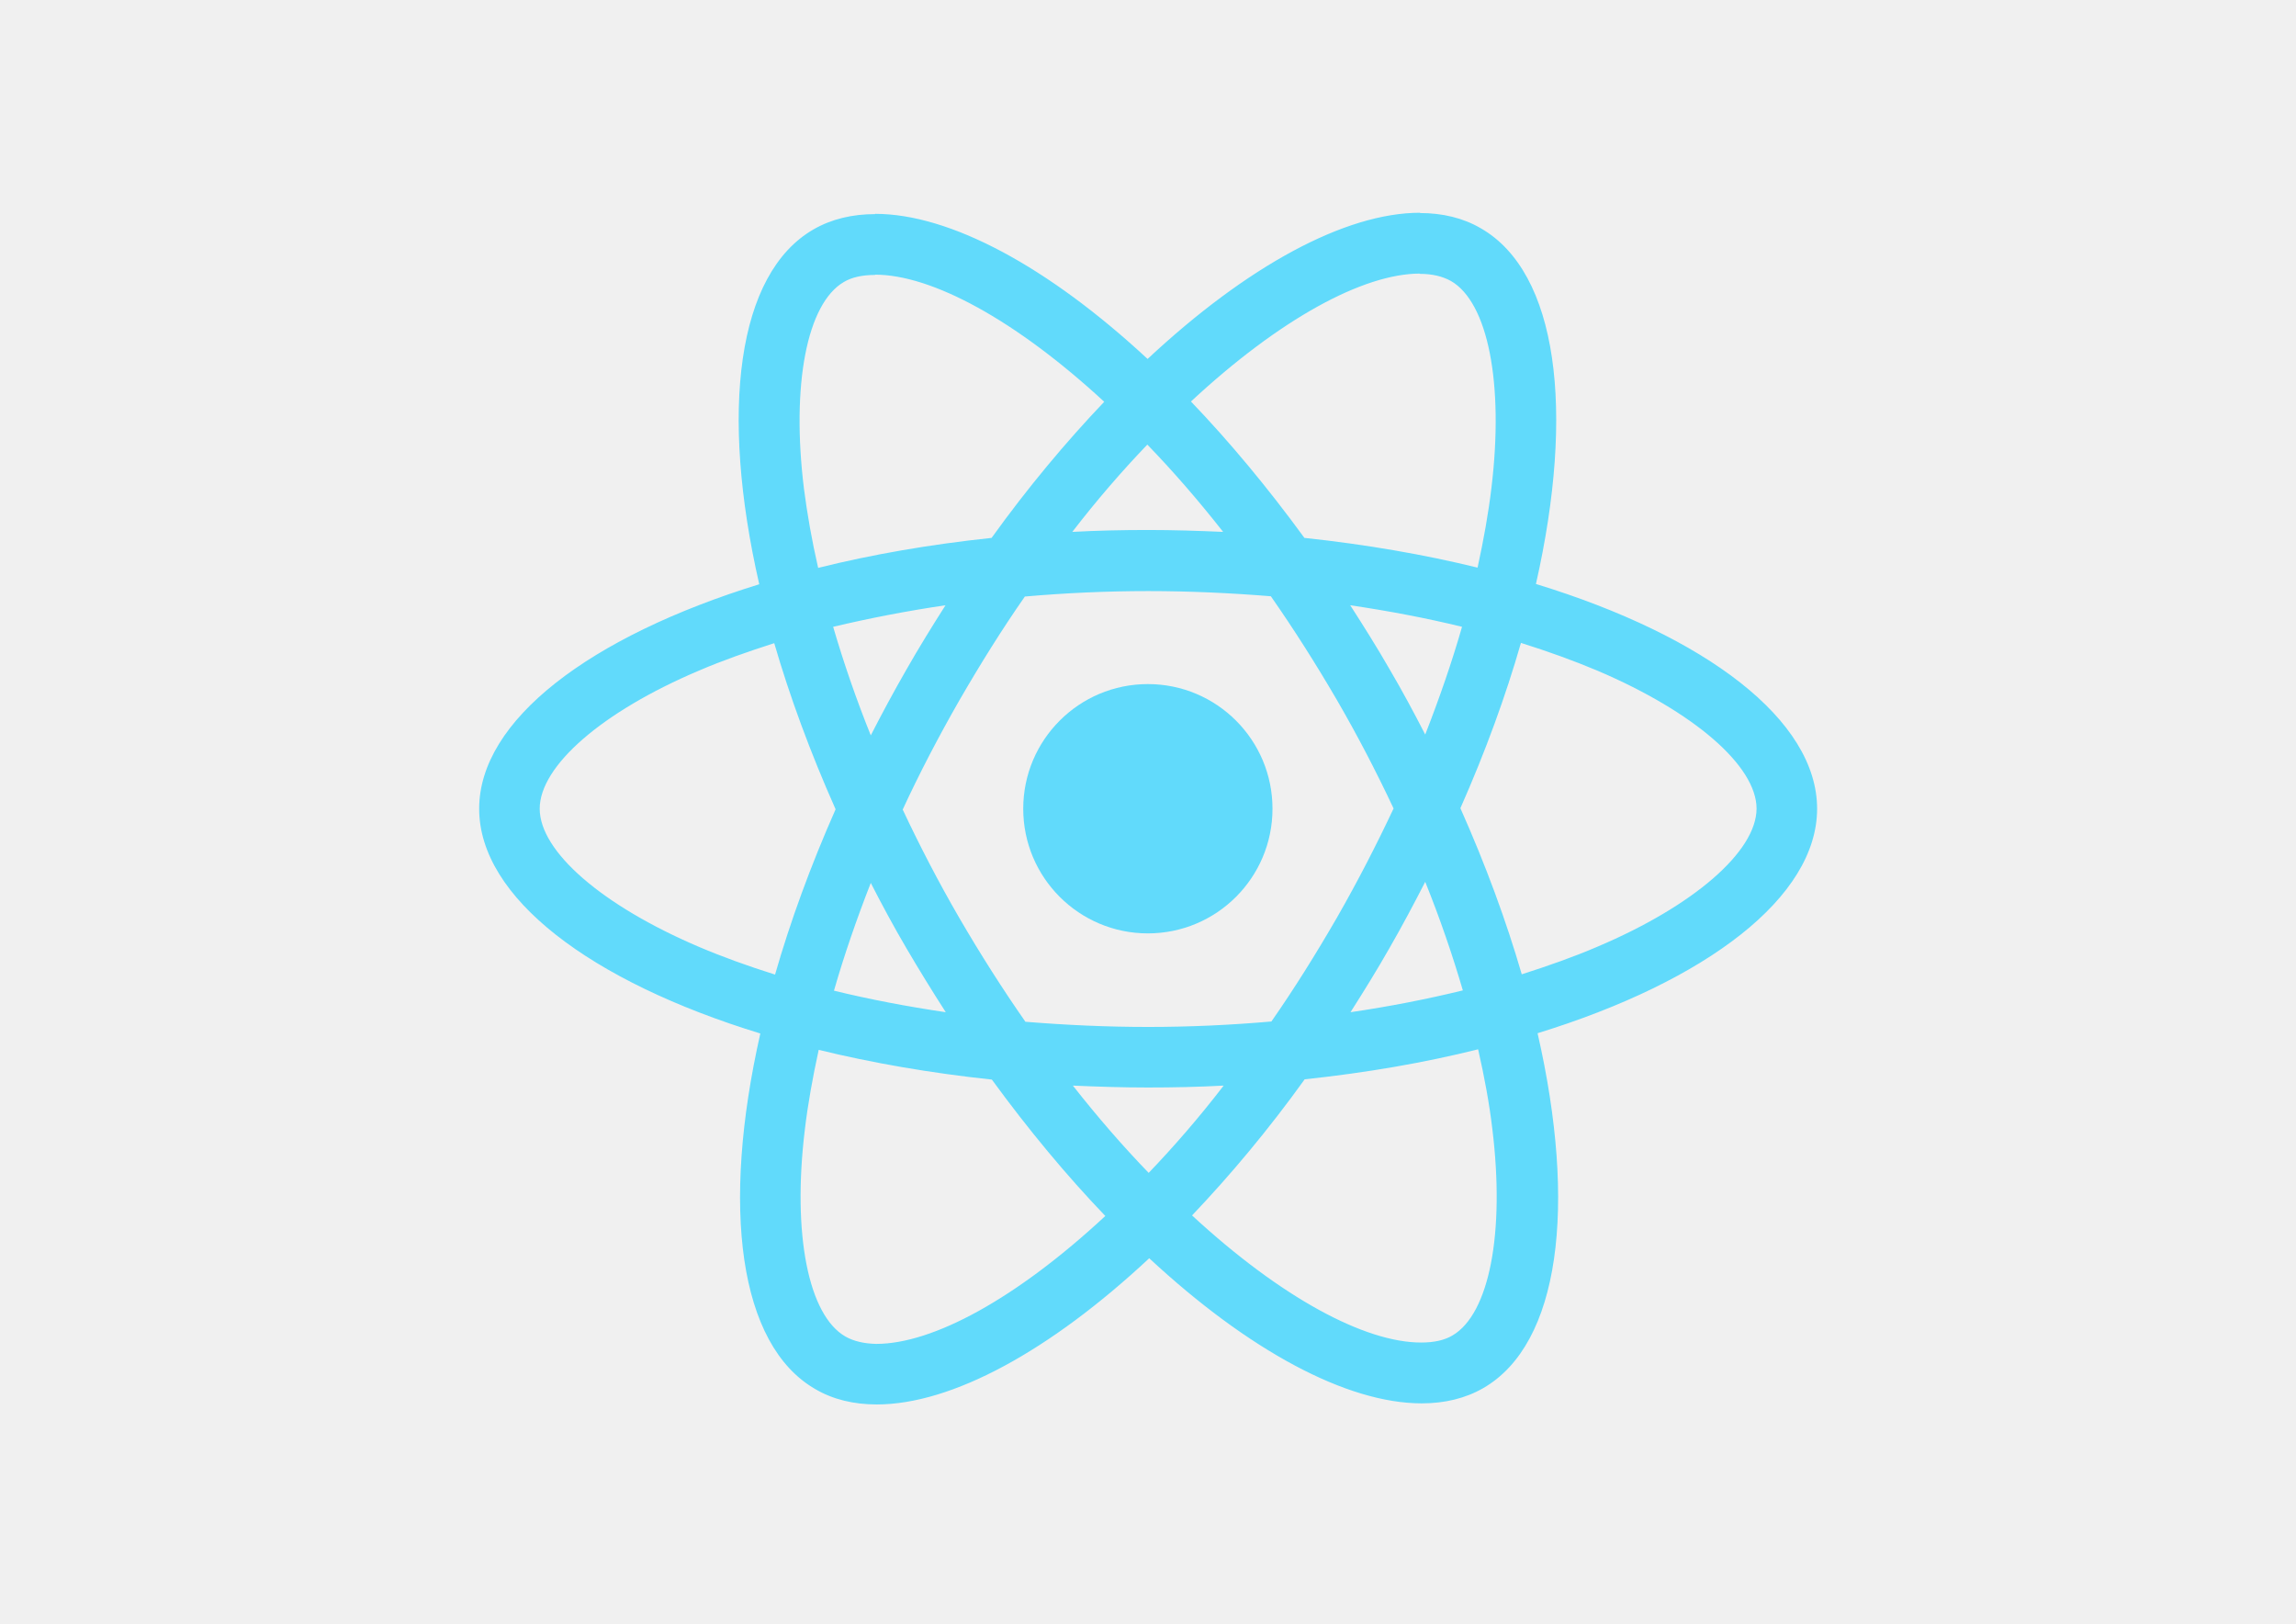
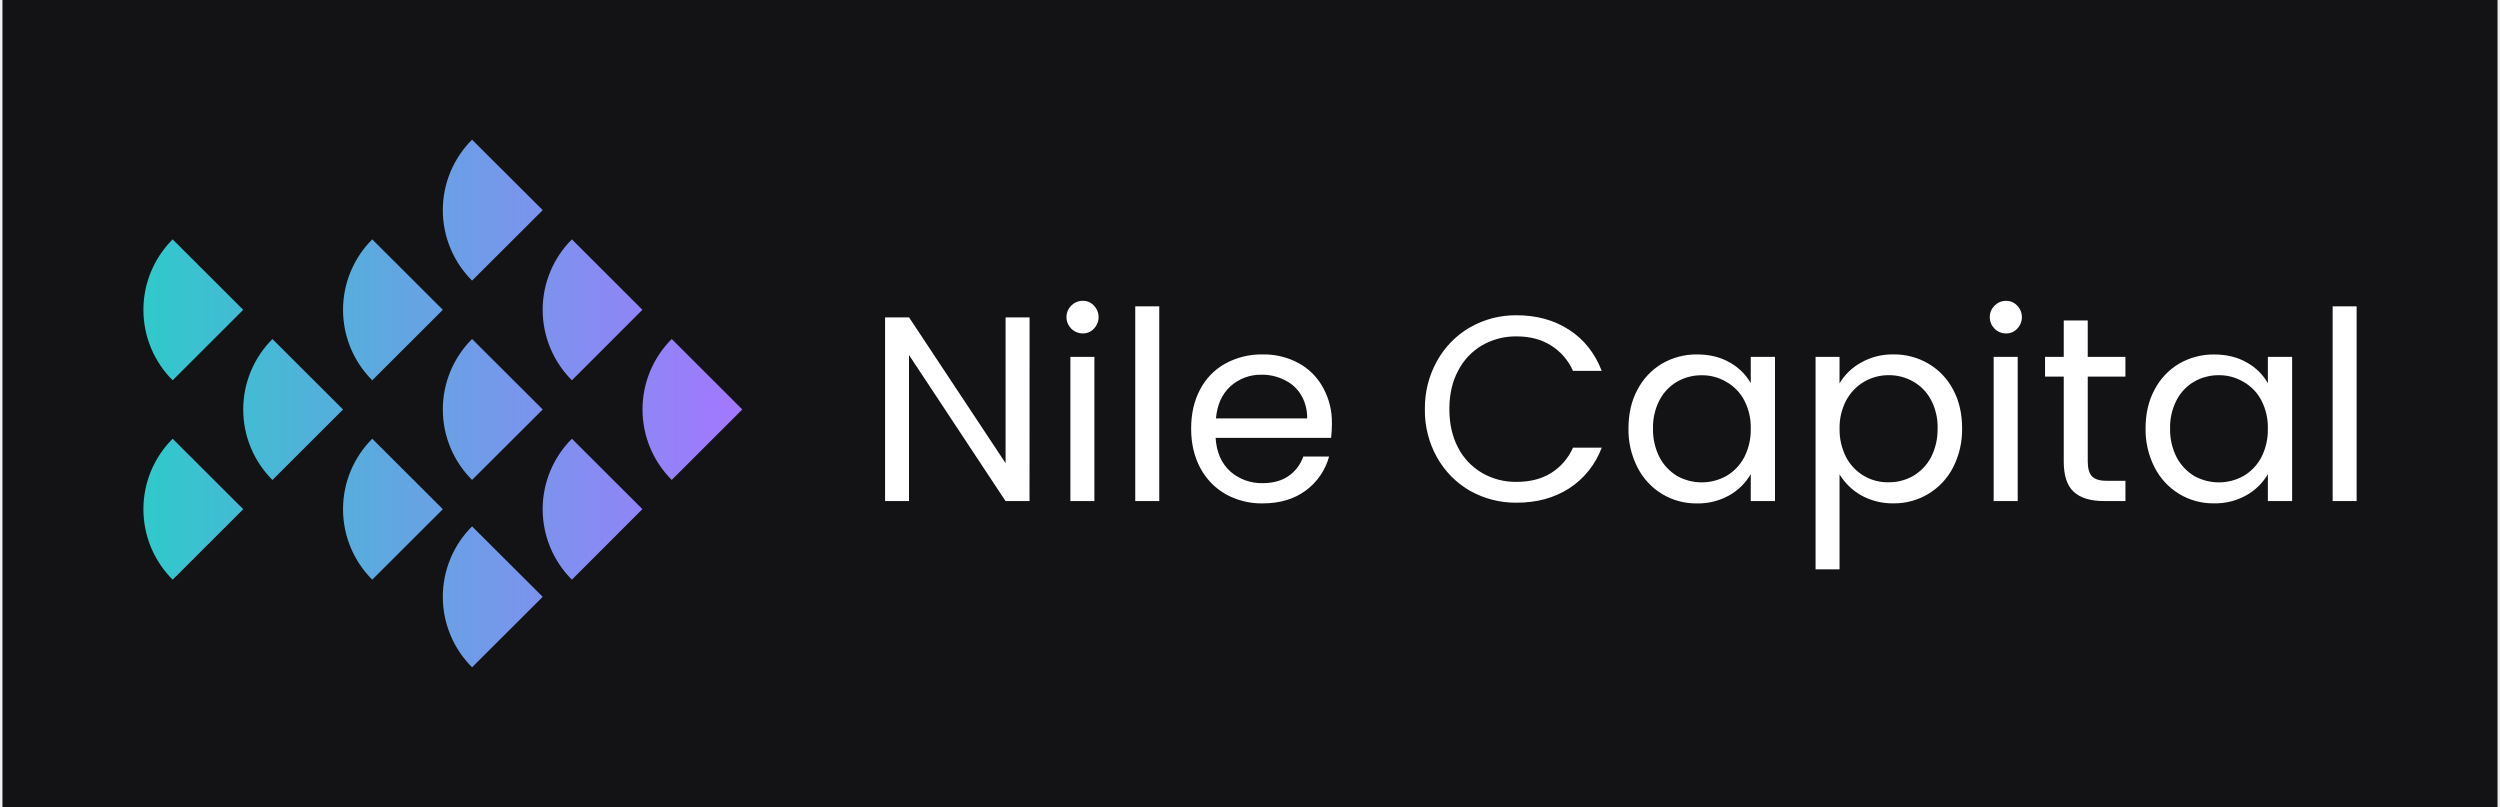
- <svg xmlns="http://www.w3.org/2000/svg" viewBox="0 0 841.9 595.3">
-   <g fill="#61DAFB">
-     <path d="M666.3 296.5c0-32.5-40.7-63.3-103.1-82.4 14.4-63.6 8-114.2-20.2-130.4-6.5-3.8-14.1-5.6-22.4-5.6v22.3c4.6 0 8.3.9 11.4 2.6 13.6 7.8 19.5 37.5 14.9 75.7-1.1 9.4-2.9 19.3-5.1 29.4-19.6-4.8-41-8.5-63.5-10.9-13.5-18.5-27.5-35.3-41.6-50 32.6-30.3 63.2-46.9 84-46.9V78c-27.5 0-63.5 19.6-99.9 53.6-36.4-33.8-72.4-53.2-99.9-53.2v22.3c20.7 0 51.4 16.5 84 46.6-14 14.7-28 31.4-41.3 49.9-22.6 2.4-44 6.1-63.6 11-2.3-10-4-19.7-5.2-29-4.7-38.2 1.1-67.9 14.6-75.8 3-1.8 6.9-2.6 11.5-2.6V78.5c-8.4 0-16 1.8-22.6 5.6-28.1 16.2-34.4 66.7-19.9 130.1-62.2 19.2-102.7 49.9-102.7 82.3 0 32.5 40.7 63.3 103.1 82.4-14.4 63.6-8 114.2 20.2 130.4 6.5 3.8 14.1 5.6 22.5 5.6 27.5 0 63.5-19.6 99.9-53.6 36.4 33.8 72.4 53.2 99.9 53.2 8.4 0 16-1.8 22.6-5.6 28.1-16.2 34.4-66.7 19.9-130.1 62-19.1 102.5-49.9 102.5-82.3zm-130.2-66.7c-3.7 12.9-8.3 26.2-13.5 39.5-4.1-8-8.4-16-13.1-24-4.6-8-9.5-15.8-14.4-23.4 14.2 2.1 27.9 4.7 41 7.9zm-45.8 106.5c-7.8 13.5-15.8 26.3-24.1 38.2-14.9 1.3-30 2-45.2 2-15.1 0-30.2-.7-45-1.9-8.3-11.9-16.4-24.6-24.2-38-7.6-13.1-14.5-26.4-20.8-39.8 6.2-13.4 13.2-26.8 20.7-39.9 7.8-13.5 15.8-26.3 24.1-38.2 14.9-1.3 30-2 45.2-2 15.1 0 30.2.7 45 1.9 8.3 11.9 16.4 24.6 24.2 38 7.6 13.1 14.5 26.4 20.8 39.8-6.3 13.4-13.2 26.8-20.7 39.9zm32.3-13c5.4 13.4 10 26.8 13.8 39.8-13.1 3.2-26.9 5.9-41.2 8 4.9-7.7 9.8-15.6 14.4-23.7 4.6-8 8.9-16.1 13-24.1zM421.2 430c-9.3-9.6-18.6-20.3-27.8-32 9 .4 18.2.7 27.5.7 9.4 0 18.7-.2 27.8-.7-9 11.7-18.3 22.4-27.5 32zm-74.4-58.9c-14.2-2.1-27.9-4.7-41-7.9 3.7-12.9 8.3-26.2 13.5-39.5 4.1 8 8.4 16 13.1 24 4.7 8 9.5 15.8 14.4 23.4zM420.7 163c9.3 9.6 18.6 20.3 27.8 32-9-.4-18.2-.7-27.5-.7-9.4 0-18.7.2-27.8.7 9-11.7 18.3-22.4 27.5-32zm-74 58.9c-4.9 7.7-9.8 15.6-14.4 23.7-4.6 8-8.9 16-13 24-5.4-13.4-10-26.8-13.8-39.8 13.1-3.1 26.9-5.8 41.2-7.9zm-90.5 125.2c-35.4-15.1-58.3-34.9-58.3-50.6 0-15.7 22.9-35.6 58.3-50.6 8.6-3.7 18-7 27.7-10.1 5.7 19.6 13.2 40 22.5 60.9-9.2 20.8-16.6 41.1-22.2 60.6-9.9-3.1-19.3-6.5-28-10.2zM310 490c-13.6-7.8-19.5-37.5-14.9-75.7 1.1-9.4 2.9-19.3 5.1-29.4 19.6 4.8 41 8.5 63.5 10.9 13.5 18.5 27.5 35.3 41.6 50-32.6 30.3-63.2 46.9-84 46.9-4.5-.1-8.3-1-11.3-2.7zm237.2-76.2c4.7 38.2-1.1 67.9-14.6 75.8-3 1.8-6.9 2.6-11.5 2.6-20.7 0-51.4-16.5-84-46.6 14-14.7 28-31.4 41.3-49.9 22.6-2.4 44-6.1 63.6-11 2.3 10.1 4.1 19.8 5.2 29.1zm38.5-66.7c-8.6 3.7-18 7-27.7 10.1-5.7-19.6-13.2-40-22.5-60.9 9.2-20.8 16.6-41.1 22.2-60.6 9.9 3.1 19.3 6.5 28.1 10.2 35.4 15.1 58.3 34.9 58.3 50.6-.1 15.7-23 35.6-58.4 50.6zM320.8 78.4z" />
-     <circle cx="420.9" cy="296.5" r="45.7" />
-     <path d="M520.5 78.1z" />
-   </g>
+ <svg xmlns="http://www.w3.org/2000/svg" id="Layer_1" data-name="Layer 1" viewBox="0 0 1580 510">
+   <defs>
+     <style>.cls-1{fill:#131215;}.cls-2{fill:url(#linear-gradient);}.cls-3{fill:#fff;}</style>
+     <linearGradient id="linear-gradient" x1="90.63" y1="255" x2="469.14" y2="255" gradientUnits="userSpaceOnUse">
+       <stop offset="0" stop-color="#30c9cb" />
+       <stop offset="1" stop-color="#a377ff" />
+     </linearGradient>
+   </defs>
+   <rect class="cls-1" x="1.55" y="-0.8" width="1576.89" height="511.61" />
+   <path class="cls-2" d="M424.53,303.32a62.95,62.95,0,0,1,0-89.08l44.61,44.54Zm-126.19,0a62.92,62.92,0,0,1,0-89.08L343,258.78Zm0,118.41a62.9,62.9,0,0,1,0-89.07L343,377.19Zm0-244.38a62.91,62.91,0,0,1,0-89.08L343,132.81Zm63.1,63a62.92,62.92,0,0,1,0-89.08L406,195.79Zm0,126a62.9,62.9,0,0,1,0-89.07L406,321.76Zm-189.26-63a62.95,62.95,0,0,1,0-89.08l44.61,44.54Zm-63.07-63a62.92,62.92,0,0,1,0-89.08l44.6,44.54Zm0,126a62.9,62.9,0,0,1,0-89.07l44.6,44.53Zm126.15-126a62.95,62.95,0,0,1,0-89.08l44.61,44.54Zm0,126a62.93,62.93,0,0,1,0-89.07l44.61,44.53Z" />
+   <path class="cls-3" d="M650.65,316.66H635.49l-61-92.3v92.3H559.37V200.58h15.16l61,92.13V200.58h15.16Zm33.67-105.94a10.31,10.31,0,1,1,0-20.62,9.27,9.27,0,0,1,7,3,10.43,10.43,0,0,1,0,14.64A9.27,9.27,0,0,1,684.32,210.72Zm7.33,14.8v91.14H676.49V225.52Zm41-31.93V316.66H717.48V193.59Zm109.12,74a87.2,87.2,0,0,1-.5,9.15h-73q.84,13.47,9.17,21.12A29.9,29.9,0,0,0,798,305.35q9.84,0,16.33-4.49a24.52,24.52,0,0,0,9.33-12.31h16.32A39.59,39.59,0,0,1,825.27,310q-11,8.14-27.32,8.15a46.68,46.68,0,0,1-23.32-5.82,41.56,41.56,0,0,1-16-16.47q-5.82-10.8-5.83-24.94t5.67-24.78a39.29,39.29,0,0,1,15.82-16.3A47.35,47.35,0,0,1,798,224a45.85,45.85,0,0,1,23,5.65,38.56,38.56,0,0,1,15.33,15.63A44.88,44.88,0,0,1,841.76,267.6Zm-15.66-3.16a27.38,27.38,0,0,0-3.83-14.8,24,24,0,0,0-10.49-9.48,31.29,31.29,0,0,0-14.49-3.33,28.43,28.43,0,0,0-19.66,7.32q-8,7.32-9.16,20.29Zm74.42-5.82a60.45,60.45,0,0,1,7.66-30.44A55.66,55.66,0,0,1,929,206.9a58.14,58.14,0,0,1,29.48-7.65q19,0,33.15,9.14t20.66,26H994.13a36.14,36.14,0,0,0-14-16.13q-9-5.66-21.66-5.66a42.4,42.4,0,0,0-21.82,5.66,39.39,39.39,0,0,0-15.16,16.13Q916,244.65,916,258.62q0,13.8,5.49,24.28a39.78,39.78,0,0,0,15.16,16,42.39,42.39,0,0,0,21.82,5.65q12.66,0,21.66-5.49a36.24,36.24,0,0,0,14-16.13h18.16a52.5,52.5,0,0,1-20.66,25.78q-14.16,9-33.15,9A59.15,59.15,0,0,1,929,310.17a56,56,0,0,1-20.82-21.12A60.42,60.42,0,0,1,900.52,258.62Zm128.67,12.14q0-14,5.66-24.45a41.16,41.16,0,0,1,15.49-16.46A43.22,43.22,0,0,1,1072.5,224q12,0,20.82,5.15a34.46,34.46,0,0,1,13.16,13V225.52h15.32v91.14h-15.32v-17A36.15,36.15,0,0,1,1093,313a40.17,40.17,0,0,1-20.65,5.16,41.44,41.44,0,0,1-22-6,42,42,0,0,1-15.49-16.8A52.16,52.16,0,0,1,1029.19,270.76Zm77.29.17a37,37,0,0,0-4.17-18A28.57,28.57,0,0,0,1091,241.32a29.74,29.74,0,0,0-15.49-4.16,30.74,30.74,0,0,0-15.49,4,29,29,0,0,0-11.16,11.64,37.05,37.05,0,0,0-4.16,18,38.42,38.42,0,0,0,4.16,18.29A30.21,30.21,0,0,0,1060,300.86a32.06,32.06,0,0,0,31,0,29.71,29.71,0,0,0,11.33-11.81A37.92,37.92,0,0,0,1106.48,270.93Zm56.09-28.61a35.69,35.69,0,0,1,13.33-13,40.11,40.11,0,0,1,20.82-5.32,42.33,42.33,0,0,1,22,5.82,40.82,40.82,0,0,1,15.66,16.46q5.66,10.49,5.66,24.45a52.28,52.28,0,0,1-5.66,24.61,41.79,41.79,0,0,1-37.65,22.79,40.74,40.74,0,0,1-20.65-5.16,38.36,38.36,0,0,1-13.5-13.14v60h-15.15V225.52h15.15Zm62,28.44a36.94,36.94,0,0,0-4.17-18,28.61,28.61,0,0,0-11.32-11.64,30.74,30.74,0,0,0-15.49-4,30.37,30.37,0,0,0-15.5,4.16,29.87,29.87,0,0,0-11.32,11.81,36.6,36.6,0,0,0-4.17,17.8,37.92,37.92,0,0,0,4.17,18.12,29.55,29.55,0,0,0,26.82,15.8,30.74,30.74,0,0,0,15.49-4,29.76,29.76,0,0,0,11.32-11.81A38.3,38.3,0,0,0,1224.54,270.76Zm43.27-60a10.31,10.31,0,1,1,0-20.62,9.27,9.27,0,0,1,7,3,10.46,10.46,0,0,1,0,14.64A9.27,9.27,0,0,1,1267.81,210.72Zm7.33,14.8v91.14H1260V225.52ZM1319.46,238v53.71q0,6.66,2.83,9.48t9.83,2.66h11.16v12.81h-13.66q-12.66,0-19-5.82t-6.33-19.13V238h-11.82V225.52h11.82v-23h15.16v23h23.82V238ZM1356,270.76q0-14,5.67-24.45a41.1,41.1,0,0,1,15.49-16.46,43.21,43.21,0,0,1,22.15-5.82q12,0,20.82,5.15a34.32,34.32,0,0,1,13.16,13V225.52h15.33v91.14h-15.33v-17a36,36,0,0,1-13.49,13.3,40.17,40.17,0,0,1-20.65,5.16,41.44,41.44,0,0,1-22-6,42,42,0,0,1-15.49-16.8A52.17,52.17,0,0,1,1356,270.76Zm77.29.17a37,37,0,0,0-4.16-18,28.64,28.64,0,0,0-11.33-11.64,29.74,29.74,0,0,0-15.49-4.16,30.72,30.72,0,0,0-15.49,4,29,29,0,0,0-11.16,11.64,36.94,36.94,0,0,0-4.16,18,38.3,38.3,0,0,0,4.16,18.29,30.21,30.21,0,0,0,11.16,11.81,32.06,32.06,0,0,0,31,0,29.78,29.78,0,0,0,11.33-11.81A37.91,37.91,0,0,0,1433.27,270.93Zm56.1-77.34V316.66h-15.16V193.59Z" />
</svg>
